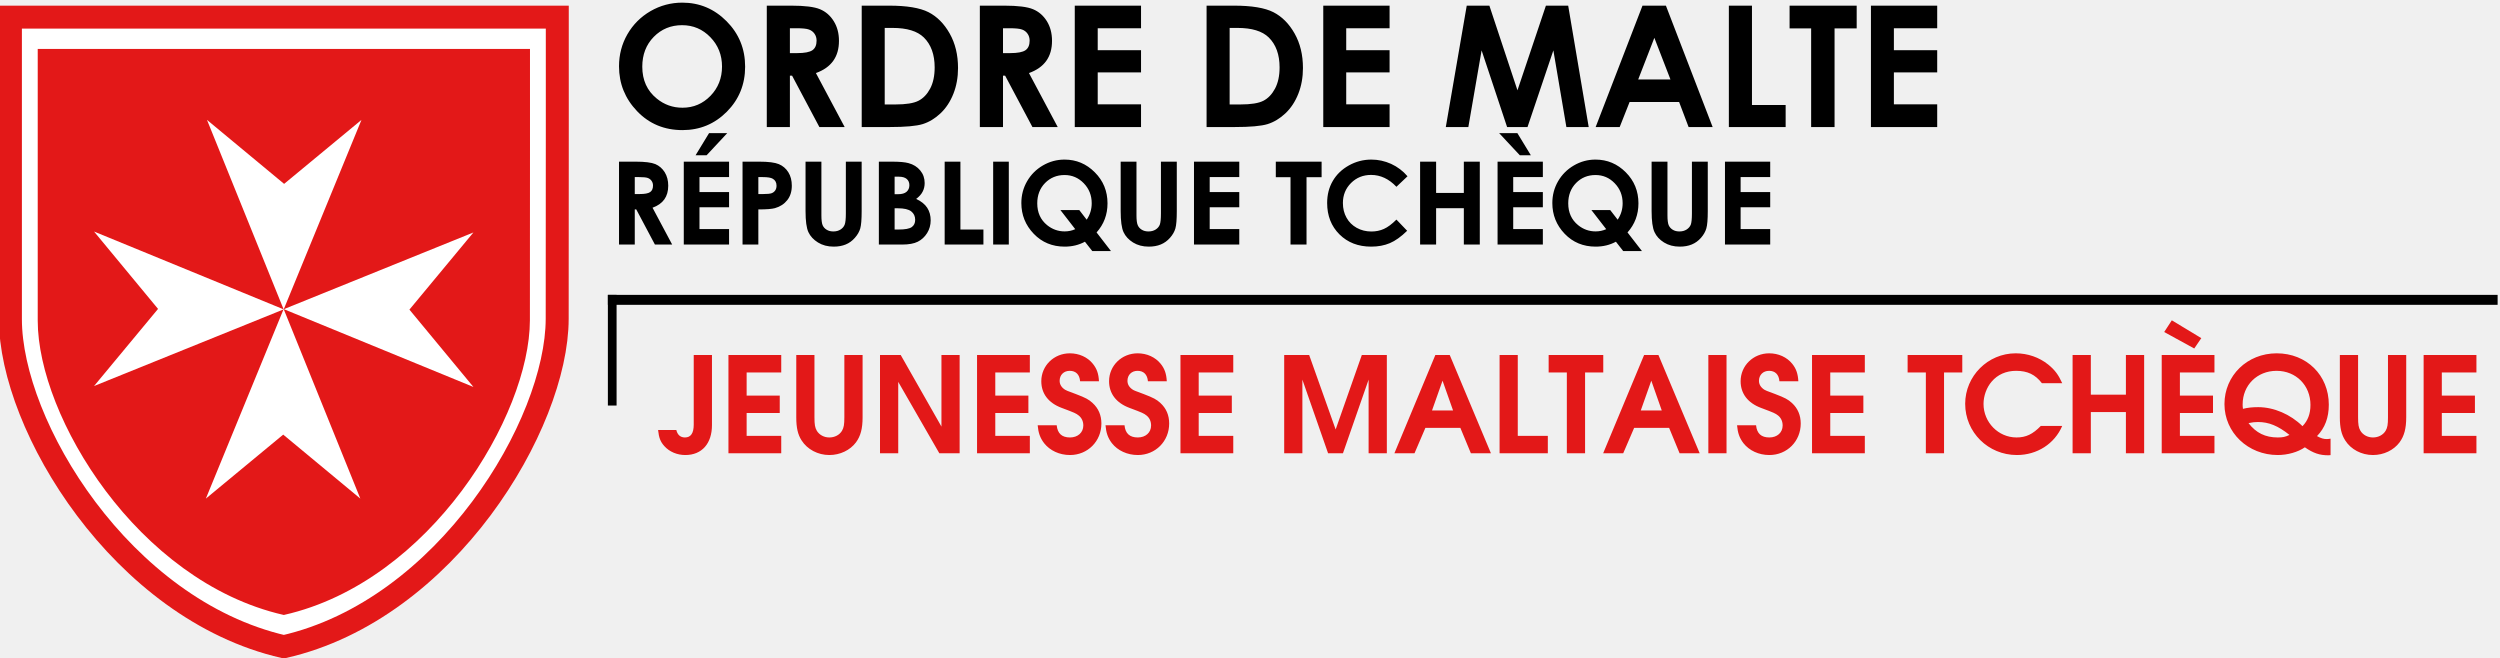
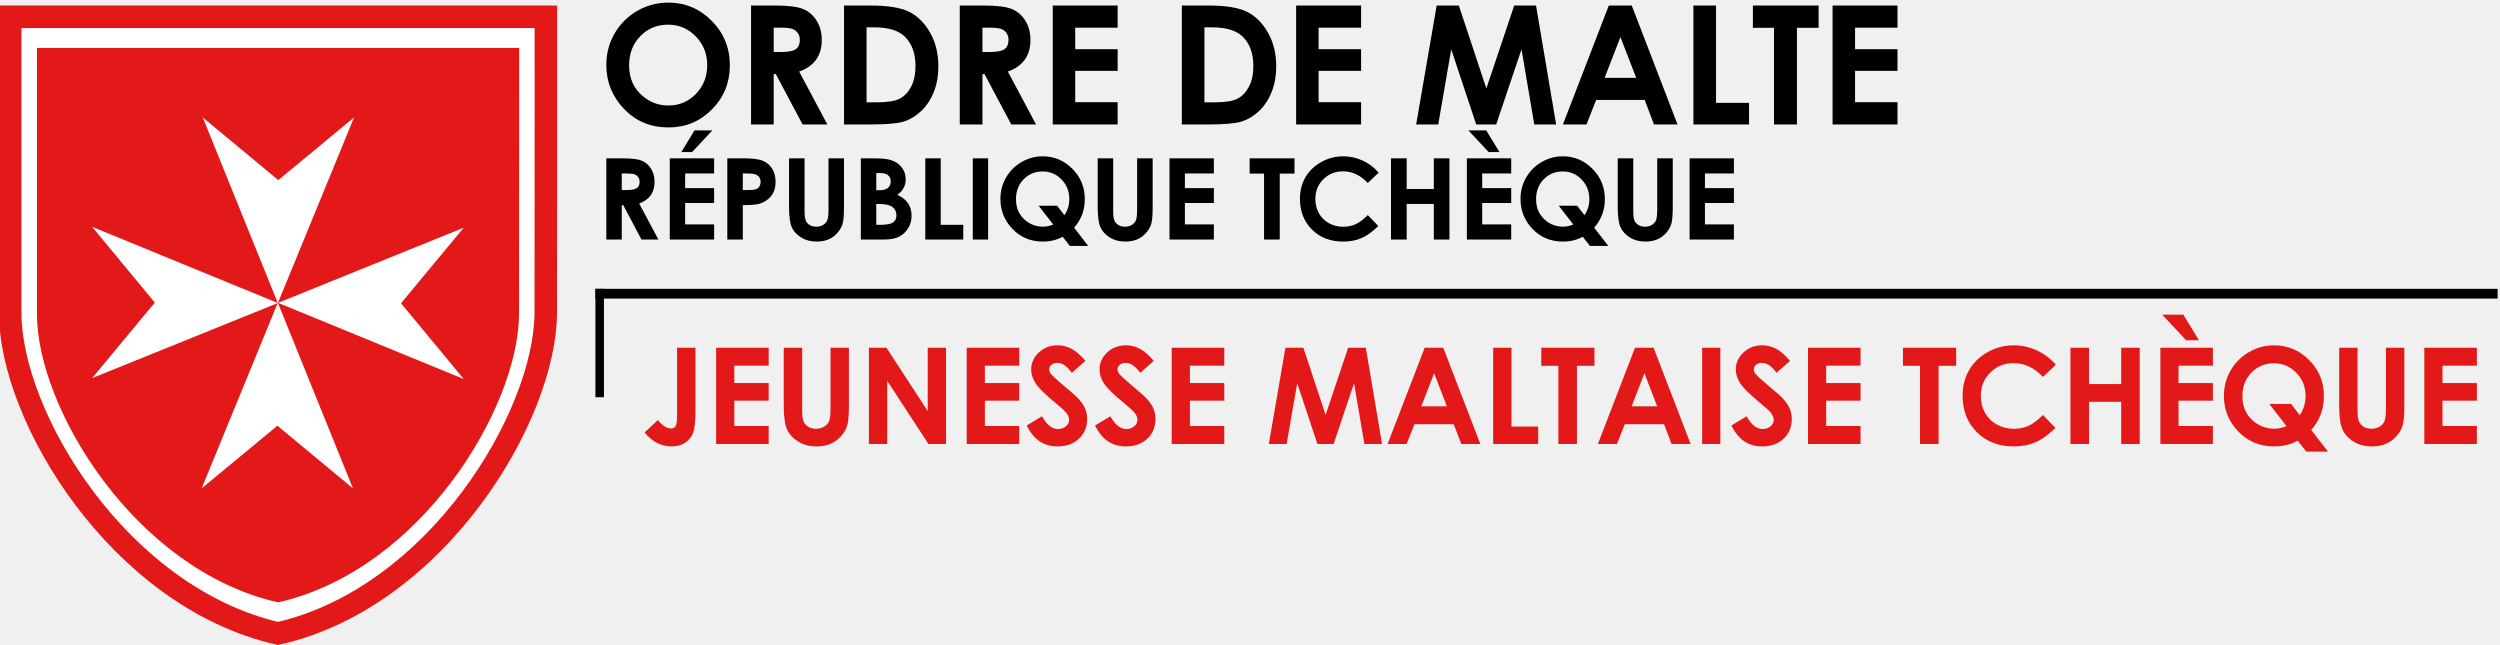
- <svg xmlns="http://www.w3.org/2000/svg" viewBox="0 -0.9 482.5 126.9" width="482.5" height="126.9">
+ <svg xmlns="http://www.w3.org/2000/svg" viewBox="0 -0.9 492.6 126.9" width="492.6" height="126.9">
  <g transform="translate(-113.9 -228.2)">
    <path fill-rule="nonzero" fill="#fff" d="M 168.676 352.117 C 200.066 344.965 221.41 309.176 221.438 288.828 C 221.473 264.148 221.457 230.609 221.457 230.609 L 115.91 230.609 C 115.91 230.609 115.902 263.938 115.91 288.914 C 115.914 309.434 137.352 344.914 168.676 352.117 " />
    <path fill="none" stroke-width="4.439" stroke-linejoin="miter" stroke="#e31818" d="M 0.001 -0.001 C 31.43 7.16 52.799 42.992 52.827 63.365 C 52.862 88.074 52.846 121.654 52.846 121.654 L -52.829 121.654 C -52.829 121.654 -52.837 88.285 -52.829 63.279 C -52.825 42.734 -31.361 7.21 0.001 -0.001 Z M 0.001 -0.001 " transform="matrix(0.998785, 0, 0, -0.998785, 168.6748, 352.1157)" />
    <path fill-rule="nonzero" fill="#e31818" d="M 168.676 345.535 C 196.668 339.16 215.699 307.246 215.727 289.102 C 215.754 267.094 215.742 237.188 215.742 237.188 L 121.625 237.188 C 121.625 237.188 121.621 266.91 121.625 289.184 C 121.633 307.477 140.746 339.113 168.676 345.535 " />
    <path fill="none" stroke-width="0.89" stroke-linejoin="miter" stroke="#e31818" d="M -0.001 0.002 C 28.025 6.384 47.08 38.337 47.107 56.504 C 47.134 78.538 47.123 108.481 47.123 108.481 L -47.109 108.481 C -47.109 108.481 -47.113 78.722 -47.109 56.422 C -47.101 38.106 -27.965 6.431 -0.001 0.002 Z M -0.001 0.002 " transform="matrix(0.998785, 0, 0, -0.998785, 168.6768, 345.5367)" />
    <path fill-rule="nonzero" fill="#fff" d="M 168.645 286.941 L 153.629 323.531 L 168.559 311.18 L 183.445 323.531 L 168.645 286.941 " />
    <path fill-rule="nonzero" fill="#fff" d="M 168.648 287.027 L 183.664 250.438 L 168.734 262.789 L 153.848 250.438 L 168.648 287.027 " />
    <path fill-rule="nonzero" fill="#fff" d="M 168.68 286.969 L 205.27 301.984 L 192.918 287.055 L 205.27 272.164 L 168.68 286.969 " />
    <path fill-rule="nonzero" fill="#fff" d="M 168.645 287.008 L 132.051 271.988 L 144.402 286.918 L 132.051 301.805 L 168.645 287.008 " />
  </g>
  <path fill="#000" d="M131.69 -0.39Q136.66 -0.39 140.23 3.20Q143.81 6.80 143.81 11.97Q143.81 17.10 140.28 20.66Q136.75 24.21 131.72 24.21Q126.45 24.21 122.96 20.56Q119.47 16.91 119.47 11.90Q119.47 8.53 121.09 5.71Q122.72 2.89 125.56 1.24Q128.40 -0.39 131.69 -0.39ZM131.64 3.96Q128.39 3.96 126.17 6.22Q123.96 8.49 123.96 11.97Q123.96 15.86 126.75 18.12Q128.91 19.89 131.72 19.89Q134.89 19.89 137.12 17.60Q139.35 15.30 139.35 11.94Q139.35 8.60 137.10 6.28Q134.86 3.96 131.64 3.96ZM147.99 0.19H152.73Q156.61 0.19 158.26 0.88Q159.91 1.57 160.91 3.18Q161.92 4.79 161.92 6.99Q161.92 9.30 160.81 10.85Q159.70 12.40 157.47 13.20L163.02 23.62H158.14L152.87 13.70H152.45V23.62H147.99ZM152.45 9.35H153.86Q155.99 9.35 156.80 8.79Q157.60 8.23 157.60 6.94Q157.60 6.18 157.20 5.61Q156.80 5.04 156.13 4.80Q155.47 4.55 153.68 4.55H152.45ZM166.31 0.19H171.60Q176.71 0.19 179.20 1.45Q181.68 2.72 183.29 5.57Q184.90 8.42 184.90 12.23Q184.90 14.94 184.00 17.21Q183.10 19.48 181.51 20.98Q179.93 22.47 178.08 23.05Q176.23 23.62 171.68 23.62H166.31ZM170.75 4.49V19.26H172.82Q175.88 19.26 177.26 18.55Q178.64 17.85 179.52 16.20Q180.39 14.54 180.39 12.12Q180.39 8.39 178.30 6.33Q176.42 4.49 172.27 4.49ZM189.11 0.19H193.85Q197.73 0.19 199.38 0.88Q201.03 1.57 202.04 3.18Q203.04 4.79 203.04 6.99Q203.04 9.30 201.93 10.85Q200.82 12.40 198.59 13.20L204.14 23.62H199.26L193.99 13.70H193.58V23.62H189.11ZM193.58 9.35H194.98Q197.11 9.35 197.92 8.79Q198.72 8.23 198.72 6.94Q198.72 6.18 198.32 5.61Q197.93 5.04 197.26 4.80Q196.59 4.55 194.80 4.55H193.58ZM207.43 0.19H220.22V4.55H211.86V8.79H220.22V13.07H211.86V19.24H220.22V23.62H207.43ZM232.87 0.19H238.16Q243.28 0.19 245.76 1.45Q248.25 2.72 249.86 5.57Q251.47 8.42 251.47 12.23Q251.47 14.94 250.57 17.21Q249.67 19.48 248.08 20.98Q246.49 22.47 244.65 23.05Q242.80 23.62 238.24 23.62H232.87ZM237.32 4.49V19.26H239.39Q242.45 19.26 243.83 18.55Q245.20 17.85 246.08 16.20Q246.96 14.54 246.96 12.12Q246.96 8.39 244.87 6.33Q242.99 4.49 238.83 4.49ZM255.39 0.19H268.19V4.55H259.82V8.79H268.19V13.07H259.82V19.24H268.19V23.62H255.39ZM283.08 0.19H287.45L292.87 16.53L298.36 0.19H302.66L306.62 23.62H302.31L299.80 8.82L294.81 23.62H290.87L285.95 8.82L283.39 23.62H279.04ZM317.00 0.19H321.52L330.54 23.62H325.90L324.07 18.79H314.51L312.60 23.62H307.96ZM319.29 6.40 316.17 14.44H322.40ZM333.67 0.19H338.13V19.37H344.63V23.62H333.67ZM345.39 0.19H358.34V4.58H354.07V23.62H349.55V4.58H345.39ZM361.09 0.19H373.88V4.55H365.52V8.79H373.88V13.07H365.52V19.24H373.88V23.62H361.09Z M119.47 30.30H122.70Q125.35 30.30 126.48 30.77Q127.60 31.25 128.29 32.34Q128.97 33.44 128.97 34.94Q128.97 36.52 128.22 37.58Q127.46 38.64 125.94 39.19L129.73 46.30H126.40L122.80 39.52H122.51V46.30H119.47ZM122.51 36.55H123.47Q124.93 36.55 125.48 36.17Q126.03 35.79 126.03 34.91Q126.03 34.39 125.75 34.00Q125.48 33.62 125.03 33.45Q124.57 33.28 123.35 33.28H122.51ZM131.97 30.30H140.71V33.28H135.00V36.17H140.71V39.10H135.00V43.31H140.71V46.30H131.97ZM136.85 24.79H140.36L136.38 29.06H134.25ZM143.31 30.30H146.54Q149.17 30.30 150.32 30.78Q151.48 31.27 152.15 32.35Q152.82 33.43 152.82 34.94Q152.82 36.62 151.94 37.73Q151.07 38.84 149.57 39.27Q148.69 39.52 146.36 39.52V46.30H143.31ZM146.36 36.55H147.33Q148.47 36.55 148.92 36.39Q149.36 36.23 149.62 35.85Q149.87 35.48 149.87 34.94Q149.87 34.02 149.15 33.60Q148.63 33.28 147.22 33.28H146.36ZM155.47 30.30H158.53V40.66Q158.53 41.99 158.76 42.55Q158.99 43.10 159.53 43.43Q160.07 43.77 160.83 43.77Q161.64 43.77 162.22 43.40Q162.80 43.03 163.02 42.46Q163.25 41.88 163.25 40.27V30.30H166.30V39.84Q166.30 42.25 166.03 43.19Q165.76 44.13 164.99 45.00Q164.23 45.87 163.23 46.28Q162.22 46.70 160.90 46.70Q159.16 46.70 157.87 45.90Q156.58 45.10 156.02 43.90Q155.47 42.70 155.47 39.84ZM169.62 46.30V30.30H172.13Q174.32 30.30 175.33 30.58Q176.76 30.96 177.61 32.00Q178.46 33.03 178.46 34.43Q178.46 35.35 178.07 36.09Q177.69 36.84 176.82 37.49Q178.28 38.17 178.95 39.20Q179.62 40.23 179.62 41.63Q179.62 42.98 178.93 44.09Q178.23 45.20 177.13 45.75Q176.04 46.30 174.10 46.30ZM172.66 33.20V36.58H173.33Q174.44 36.58 174.97 36.11Q175.51 35.64 175.51 34.84Q175.51 34.08 175.00 33.64Q174.49 33.20 173.45 33.20ZM172.66 39.30V43.40H173.42Q175.32 43.40 175.98 42.92Q176.63 42.44 176.63 41.53Q176.63 40.49 175.86 39.89Q175.09 39.30 173.29 39.30ZM182.32 30.30H185.36V43.40H189.80V46.30H182.32ZM191.68 30.30H194.70V46.30H191.68ZM211.64 43.96 214.42 47.56H210.81L209.39 45.75Q207.64 46.70 205.49 46.70Q201.89 46.70 199.51 44.22Q197.12 41.73 197.12 38.29Q197.12 36.00 198.23 34.08Q199.34 32.16 201.28 31.03Q203.23 29.90 205.46 29.90Q208.86 29.90 211.30 32.36Q213.75 34.81 213.75 38.35Q213.75 41.60 211.64 43.96ZM209.73 41.50Q210.70 40.07 210.70 38.33Q210.70 36.05 209.17 34.47Q207.63 32.88 205.46 32.88Q203.22 32.88 201.70 34.42Q200.19 35.97 200.19 38.35Q200.19 41.00 202.09 42.55Q203.59 43.76 205.48 43.76Q206.57 43.76 207.52 43.33L204.66 39.64H208.30ZM216.29 30.30H219.34V40.66Q219.34 41.99 219.58 42.55Q219.81 43.10 220.35 43.43Q220.89 43.77 221.65 43.77Q222.45 43.77 223.04 43.40Q223.62 43.03 223.84 42.46Q224.06 41.88 224.06 40.27V30.30H227.12V39.84Q227.12 42.25 226.85 43.19Q226.58 44.13 225.81 45.00Q225.04 45.87 224.04 46.28Q223.04 46.70 221.71 46.70Q219.97 46.70 218.68 45.90Q217.40 45.10 216.84 43.90Q216.29 42.70 216.29 39.84ZM230.44 30.30H239.18V33.28H233.47V36.17H239.18V39.10H233.47V43.31H239.18V46.30H230.44ZM246.23 30.30H255.07V33.30H252.16V46.30H249.07V33.30H246.23ZM271.65 33.12 269.51 35.15Q267.34 32.86 264.62 32.86Q262.32 32.86 260.75 34.42Q259.18 35.99 259.18 38.28Q259.18 39.88 259.88 41.12Q260.57 42.36 261.84 43.07Q263.12 43.78 264.67 43.78Q266.00 43.78 267.10 43.28Q268.20 42.79 269.51 41.48L271.58 43.64Q269.81 45.37 268.23 46.03Q266.65 46.70 264.63 46.70Q260.90 46.70 258.52 44.34Q256.14 41.97 256.14 38.27Q256.14 35.88 257.23 34.02Q258.31 32.16 260.33 31.03Q262.35 29.90 264.67 29.90Q266.65 29.90 268.49 30.73Q270.32 31.57 271.65 33.12ZM274.08 30.30H277.17V36.34H282.52V30.30H285.60V46.30H282.52V39.28H277.17V46.30H274.08ZM289.03 30.30H297.77V33.28H292.05V36.17H297.77V39.10H292.05V43.31H297.77V46.30H289.03ZM292.85 24.79 295.45 29.06H293.32L289.33 24.79ZM314.11 43.96 316.90 47.56H313.28L311.87 45.75Q310.12 46.70 307.96 46.70Q304.36 46.70 301.98 44.22Q299.60 41.73 299.60 38.29Q299.60 36.00 300.71 34.08Q301.82 32.16 303.76 31.03Q305.70 29.90 307.93 29.90Q311.34 29.90 313.78 32.36Q316.22 34.81 316.22 38.35Q316.22 41.60 314.11 43.96ZM312.21 41.50Q313.17 40.07 313.17 38.33Q313.17 36.05 311.64 34.47Q310.11 32.88 307.93 32.88Q305.69 32.88 304.18 34.42Q302.67 35.97 302.67 38.35Q302.67 41.00 304.57 42.55Q306.06 43.76 307.95 43.76Q309.04 43.76 310.00 43.33L307.14 39.64H310.77ZM318.76 30.30H321.82V40.66Q321.82 41.99 322.05 42.55Q322.29 43.10 322.82 43.43Q323.36 43.77 324.12 43.77Q324.93 43.77 325.51 43.40Q326.09 43.03 326.32 42.46Q326.54 41.88 326.54 40.27V30.30H329.60V39.84Q329.60 42.25 329.32 43.19Q329.05 44.13 328.29 45.00Q327.52 45.87 326.52 46.28Q325.52 46.70 324.19 46.70Q322.45 46.70 321.16 45.90Q319.87 45.10 319.32 43.90Q318.76 42.70 318.76 39.84ZM332.92 30.30H341.65V33.28H335.94V36.17H341.65V39.10H335.94V43.31H341.65V46.30H332.92Z" />
-   <rect x="117.32" y="56.01" width="364.72" height="1.92" fill="#000" />
+   <rect x="117.32" y="56.01" width="374.81" height="1.92" fill="#000" />
  <rect x="117.32" y="56.01" width="1.68" height="21.36" fill="#000" />
-   <path fill="#e31818" d="M133.89 67.62V81.04C133.89 82.71 133.33 83.53 132.20 83.53C131.33 83.53 130.76 83.04 130.53 82.09H127.01C127.17 83.58 127.45 84.35 128.22 85.20C129.20 86.30 130.68 86.92 132.27 86.92C135.46 86.92 137.41 84.71 137.41 81.14V67.62ZM140.59 86.58H150.78V83.22H144.10V78.81H150.49V75.45H144.10V70.98H150.78V67.62H140.59ZM153.68 67.62V79.63C153.68 81.66 153.98 82.97 154.70 84.09C155.81 85.84 157.86 86.92 160.06 86.92C162.14 86.92 164.07 85.99 165.20 84.48C166.10 83.25 166.48 81.84 166.48 79.63V67.62H162.96V79.63C162.96 81.04 162.86 81.63 162.50 82.25C162.02 83.04 161.12 83.53 160.06 83.53C159.04 83.53 158.14 83.04 157.65 82.25C157.29 81.63 157.19 81.04 157.19 79.63V67.62ZM169.84 86.58H173.36V72.80L181.29 86.58H185.21V67.62H181.70V81.43L173.84 67.62H169.84ZM188.57 86.58H198.76V83.22H192.09V78.81H198.48V75.45H192.09V70.98H198.76V67.62H188.57ZM200.27 81.17C200.40 82.66 200.74 83.61 201.51 84.63C202.64 86.07 204.48 86.92 206.51 86.92C209.92 86.92 212.57 84.27 212.57 80.84C212.57 79.24 212.00 77.91 210.87 76.88C210.13 76.19 209.54 75.88 207.66 75.16C205.87 74.50 205.82 74.47 205.56 74.32C204.87 73.88 204.51 73.29 204.51 72.60C204.51 71.47 205.30 70.67 206.46 70.67C207.64 70.67 208.36 71.39 208.46 72.68H212.10C212.03 71.24 211.69 70.26 210.92 69.31C209.90 68.03 208.26 67.29 206.48 67.29C203.41 67.29 200.97 69.67 200.97 72.68C200.97 75.06 202.35 76.88 204.92 77.83C207.46 78.78 207.64 78.86 208.20 79.30C208.77 79.76 209.08 80.42 209.08 81.22C209.08 82.58 208.02 83.53 206.51 83.53C204.94 83.53 204.10 82.76 203.94 81.17ZM213.36 81.17C213.49 82.66 213.82 83.61 214.59 84.63C215.72 86.07 217.57 86.92 219.60 86.92C223.01 86.92 225.65 84.27 225.65 80.84C225.65 79.24 225.09 77.91 223.96 76.88C223.22 76.19 222.62 75.88 220.75 75.16C218.96 74.50 218.90 74.47 218.65 74.32C217.95 73.88 217.60 73.29 217.60 72.60C217.60 71.47 218.39 70.67 219.55 70.67C220.73 70.67 221.44 71.39 221.55 72.68H225.19C225.11 71.24 224.78 70.26 224.01 69.31C222.98 68.03 221.34 67.29 219.57 67.29C216.49 67.29 214.05 69.67 214.05 72.68C214.05 75.06 215.44 76.88 218.01 77.83C220.55 78.78 220.73 78.86 221.29 79.30C221.86 79.76 222.16 80.42 222.16 81.22C222.16 82.58 221.11 83.53 219.60 83.53C218.03 83.53 217.18 82.76 217.03 81.17ZM227.83 86.58H238.02V83.22H231.35V78.81H237.74V75.45H231.35V70.98H238.02V67.62H227.83ZM247.85 86.58H251.36V72.37L256.32 86.58H259.19L264.14 72.37V86.58H267.66V67.62H262.83L257.78 81.99L252.67 67.62H247.85ZM269.12 86.58H273.00L275.10 81.68H281.85L283.88 86.58H287.75L279.80 67.62H277.02ZM276.38 78.32 278.41 72.57 280.44 78.32ZM289.42 86.58H298.73V83.22H292.93V67.62H289.42ZM302.40 86.58H305.92V70.98H309.43V67.62H298.89V70.98H302.40ZM309.41 86.58H313.28L315.39 81.68H322.14L324.16 86.58H328.04L320.08 67.62H317.31ZM316.67 78.32 318.70 72.57 320.72 78.32ZM329.71 86.58H333.22V67.62H329.71ZM335.25 81.17C335.38 82.66 335.71 83.61 336.48 84.63C337.61 86.07 339.46 86.92 341.48 86.92C344.90 86.92 347.54 84.27 347.54 80.84C347.54 79.24 346.97 77.91 345.85 76.88C345.10 76.19 344.51 75.88 342.64 75.16C340.84 74.50 340.79 74.47 340.53 74.32C339.84 73.88 339.48 73.29 339.48 72.60C339.48 71.47 340.28 70.67 341.43 70.67C342.61 70.67 343.33 71.39 343.43 72.68H347.08C347.00 71.24 346.67 70.26 345.90 69.31C344.87 68.03 343.23 67.29 341.46 67.29C338.38 67.29 335.94 69.67 335.94 72.68C335.94 75.06 337.33 76.88 339.89 77.83C342.43 78.78 342.61 78.86 343.18 79.30C343.74 79.76 344.05 80.42 344.05 81.22C344.05 82.58 343.00 83.53 341.48 83.53C339.92 83.53 339.07 82.76 338.92 81.17ZM349.72 86.58H359.91V83.22H353.24V78.81H359.63V75.45H353.24V70.98H359.91V67.62H349.72ZM371.69 86.58H375.20V70.98H378.72V67.62H368.17V70.98H371.69ZM393.88 81.30C392.32 82.91 391.01 83.53 389.19 83.53C385.67 83.53 382.82 80.60 382.82 77.06C382.82 75.52 383.41 73.88 384.39 72.75C385.54 71.39 387.18 70.67 389.11 70.67C391.32 70.67 392.80 71.39 394.09 73.06H398.01C397.27 71.42 396.60 70.52 395.32 69.47C393.57 68.06 391.34 67.29 389.03 67.29C383.67 67.29 379.28 71.67 379.28 77.04C379.28 82.53 383.72 86.92 389.26 86.92C393.16 86.92 396.53 84.76 398.01 81.30ZM400.01 86.58H403.53V78.63H410.30V86.58H413.82V67.62H410.30V75.27H403.53V67.62H400.01ZM417.21 86.58H427.39V83.22H420.72V78.81H427.11V75.45H420.72V70.98H427.39V67.62H417.21ZM417.69 63.18 423.49 66.36 424.85 64.36 419.16 60.92ZM449.80 83.76C449.46 83.81 449.31 83.84 449.08 83.84C448.46 83.84 448.00 83.71 447.18 83.27C448.72 81.68 449.46 79.71 449.46 77.19C449.46 71.52 445.18 67.29 439.40 67.29C433.73 67.29 429.32 71.57 429.32 77.09C429.32 82.58 433.86 86.92 439.61 86.92C441.51 86.92 443.51 86.35 444.84 85.43C446.46 86.56 447.69 86.97 449.36 86.97C449.44 86.97 449.59 86.97 449.80 86.94ZM441.87 83.04C441.07 83.43 440.56 83.53 439.61 83.53C437.20 83.53 435.43 82.66 433.96 80.76C434.76 80.60 435.14 80.55 435.79 80.55C437.86 80.55 439.66 81.27 441.87 83.04ZM444.38 81.35C442.07 79.06 438.84 77.68 435.84 77.68C434.68 77.68 433.78 77.78 432.89 78.01C432.83 77.58 432.83 77.40 432.83 77.14C432.83 73.45 435.63 70.67 439.38 70.67C443.12 70.67 445.92 73.47 445.92 77.24C445.92 78.96 445.41 80.30 444.38 81.35ZM451.59 67.62V79.63C451.59 81.66 451.90 82.97 452.62 84.09C453.72 85.84 455.77 86.92 457.98 86.92C460.06 86.92 461.98 85.99 463.11 84.48C464.01 83.25 464.40 81.84 464.40 79.63V67.62H460.88V79.63C460.88 81.04 460.78 81.63 460.42 82.25C459.93 83.04 459.03 83.53 457.98 83.53C456.96 83.53 456.06 83.04 455.57 82.25C455.21 81.63 455.11 81.04 455.11 79.63V67.62ZM467.76 86.58H477.95V83.22H471.27V78.81H477.66V75.45H471.27V70.98H477.95V67.62H467.76Z" />
+   <path fill="#e31818" d="M133.41 67.62H137.03V80.20Q137.03 83.21 136.55 84.42Q136.08 85.63 134.98 86.34Q133.89 87.06 132.35 87.06Q129.22 87.06 127.01 84.31L129.62 81.88Q130.48 82.86 131.09 83.19Q131.69 83.53 132.26 83.53Q132.84 83.53 133.12 83.04Q133.41 82.55 133.41 80.89ZM141.11 67.62H151.46V71.15H144.69V74.58H151.46V78.05H144.69V83.04H151.46V86.58H141.11ZM154.43 67.62H158.06V79.89Q158.06 81.48 158.33 82.14Q158.61 82.79 159.25 83.19Q159.89 83.58 160.79 83.58Q161.74 83.58 162.43 83.14Q163.12 82.70 163.39 82.03Q163.65 81.35 163.65 79.44V67.62H167.27V78.93Q167.27 81.79 166.95 82.90Q166.63 84.00 165.72 85.04Q164.81 86.07 163.63 86.56Q162.44 87.06 160.87 87.06Q158.80 87.06 157.28 86.11Q155.75 85.17 155.09 83.74Q154.43 82.32 154.43 78.93ZM171.21 67.62H174.67L182.80 80.10V67.62H186.41V86.58H182.94L174.82 74.14V86.58H171.21ZM190.48 67.62H200.83V71.15H194.06V74.58H200.83V78.05H194.06V83.04H200.83V86.58H190.48ZM213.87 70.20 211.20 72.56Q209.80 70.60 208.34 70.60Q207.63 70.60 207.18 70.98Q206.73 71.36 206.73 71.84Q206.73 72.31 207.05 72.74Q207.49 73.31 209.69 75.17Q211.76 76.90 212.19 77.35Q213.29 78.46 213.75 79.47Q214.21 80.49 214.21 81.68Q214.21 84.02 212.59 85.54Q210.98 87.06 208.39 87.06Q206.37 87.06 204.87 86.07Q203.36 85.07 202.29 82.95L205.32 81.12Q206.69 83.63 208.47 83.63Q209.40 83.63 210.03 83.09Q210.66 82.55 210.66 81.84Q210.66 81.19 210.18 80.55Q209.71 79.91 208.08 78.58Q204.99 76.05 204.09 74.68Q203.18 73.31 203.18 71.94Q203.18 69.97 204.69 68.55Q206.19 67.14 208.39 67.14Q209.81 67.14 211.09 67.80Q212.37 68.46 213.87 70.20ZM227.34 70.20 224.67 72.56Q223.26 70.60 221.81 70.60Q221.10 70.60 220.64 70.98Q220.19 71.36 220.19 71.84Q220.19 72.31 220.52 72.74Q220.95 73.31 223.16 75.17Q225.22 76.90 225.66 77.35Q226.76 78.46 227.21 79.47Q227.67 80.49 227.67 81.68Q227.67 84.02 226.06 85.54Q224.45 87.06 221.86 87.06Q219.83 87.06 218.33 86.07Q216.83 85.07 215.76 82.95L218.79 81.12Q220.16 83.63 221.93 83.63Q222.86 83.63 223.49 83.09Q224.13 82.55 224.13 81.84Q224.13 81.19 223.65 80.55Q223.17 79.91 221.55 78.58Q218.45 76.05 217.55 74.68Q216.65 73.31 216.65 71.94Q216.65 69.97 218.15 68.55Q219.65 67.14 221.86 67.14Q223.27 67.14 224.56 67.80Q225.84 68.46 227.34 70.20ZM230.87 67.62H241.23V71.15H234.46V74.58H241.23V78.05H234.46V83.04H241.23V86.58H230.87ZM253.28 67.62H256.81L261.20 80.85L265.64 67.62H269.12L272.32 86.58H268.84L266.80 74.61L262.77 86.58H259.58L255.60 74.61L253.52 86.58H250.01ZM280.72 67.62H284.38L291.68 86.58H287.93L286.44 82.68H278.71L277.16 86.58H273.41ZM282.58 72.65 280.05 79.16H285.09ZM294.21 67.62H297.82V83.14H303.08V86.58H294.21ZM303.69 67.62H314.17V71.18H310.72V86.58H307.06V71.18H303.69ZM322.16 67.62H325.82L333.12 86.58H329.36L327.88 82.68H320.15L318.60 86.58H314.85ZM324.02 72.65 321.49 79.16H326.53ZM335.39 67.62H338.98V86.58H335.39ZM352.71 70.20 350.04 72.56Q348.64 70.60 347.18 70.60Q346.47 70.60 346.02 70.98Q345.57 71.36 345.57 71.84Q345.57 72.31 345.89 72.74Q346.33 73.31 348.53 75.17Q350.60 76.90 351.04 77.35Q352.13 78.46 352.59 79.47Q353.05 80.49 353.05 81.68Q353.05 84.02 351.44 85.54Q349.82 87.06 347.23 87.06Q345.21 87.06 343.71 86.07Q342.21 85.07 341.14 82.95L344.16 81.12Q345.53 83.63 347.31 83.63Q348.24 83.63 348.87 83.09Q349.50 82.55 349.50 81.84Q349.50 81.19 349.02 80.55Q348.55 79.91 346.92 78.58Q343.83 76.05 342.93 74.68Q342.02 73.31 342.02 71.94Q342.02 69.97 343.53 68.55Q345.03 67.14 347.23 67.14Q348.65 67.14 349.93 67.80Q351.22 68.46 352.71 70.20ZM356.25 67.62H366.60V71.15H359.83V74.58H366.60V78.05H359.83V83.04H366.60V86.58H356.25ZM374.96 67.62H385.44V71.18H381.98V86.58H378.32V71.18H374.96ZM405.08 70.96 402.55 73.37Q399.97 70.65 396.75 70.65Q394.03 70.65 392.17 72.51Q390.30 74.36 390.30 77.08Q390.30 78.98 391.13 80.45Q391.95 81.92 393.46 82.75Q394.97 83.59 396.81 83.59Q398.39 83.59 399.69 83.01Q400.99 82.42 402.55 80.87L405.00 83.42Q402.90 85.47 401.03 86.27Q399.16 87.06 396.76 87.06Q392.34 87.06 389.52 84.26Q386.71 81.45 386.71 77.07Q386.71 74.23 387.99 72.03Q389.27 69.82 391.66 68.48Q394.05 67.14 396.81 67.14Q399.16 67.14 401.33 68.14Q403.50 69.13 405.08 70.96ZM407.96 67.62H411.62V74.77H417.96V67.62H421.61V86.58H417.96V78.27H411.62V86.58H407.96ZM425.68 67.62H436.03V71.15H429.26V74.58H436.03V78.05H429.26V83.04H436.03V86.58H425.68ZM430.20 61.10 433.28 66.15H430.76L426.04 61.10ZM455.40 83.81 458.70 88.08H454.42L452.74 85.93Q450.67 87.06 448.11 87.06Q443.85 87.06 441.02 84.11Q438.20 81.17 438.20 77.10Q438.20 74.38 439.52 72.10Q440.83 69.82 443.13 68.48Q445.43 67.14 448.08 67.14Q452.11 67.14 455.01 70.06Q457.90 72.97 457.90 77.16Q457.90 81.01 455.40 83.81ZM453.14 80.90Q454.29 79.20 454.29 77.13Q454.29 74.44 452.47 72.56Q450.65 70.68 448.08 70.68Q445.42 70.68 443.63 72.51Q441.84 74.34 441.84 77.16Q441.84 80.31 444.09 82.14Q445.86 83.57 448.10 83.57Q449.39 83.57 450.53 83.06L447.14 78.69H451.44ZM460.91 67.62H464.53V79.89Q464.53 81.48 464.81 82.14Q465.09 82.79 465.72 83.19Q466.36 83.58 467.27 83.58Q468.22 83.58 468.91 83.14Q469.60 82.70 469.86 82.03Q470.13 81.35 470.13 79.44V67.62H473.75V78.93Q473.75 81.79 473.43 82.90Q473.10 84.00 472.20 85.04Q471.29 86.07 470.10 86.56Q468.92 87.06 467.34 87.06Q465.28 87.06 463.75 86.11Q462.22 85.17 461.57 83.74Q460.91 82.32 460.91 78.93ZM477.69 67.62H488.04V71.15H481.27V74.58H488.04V78.05H481.27V83.04H488.04V86.58H477.69Z" />
</svg>
